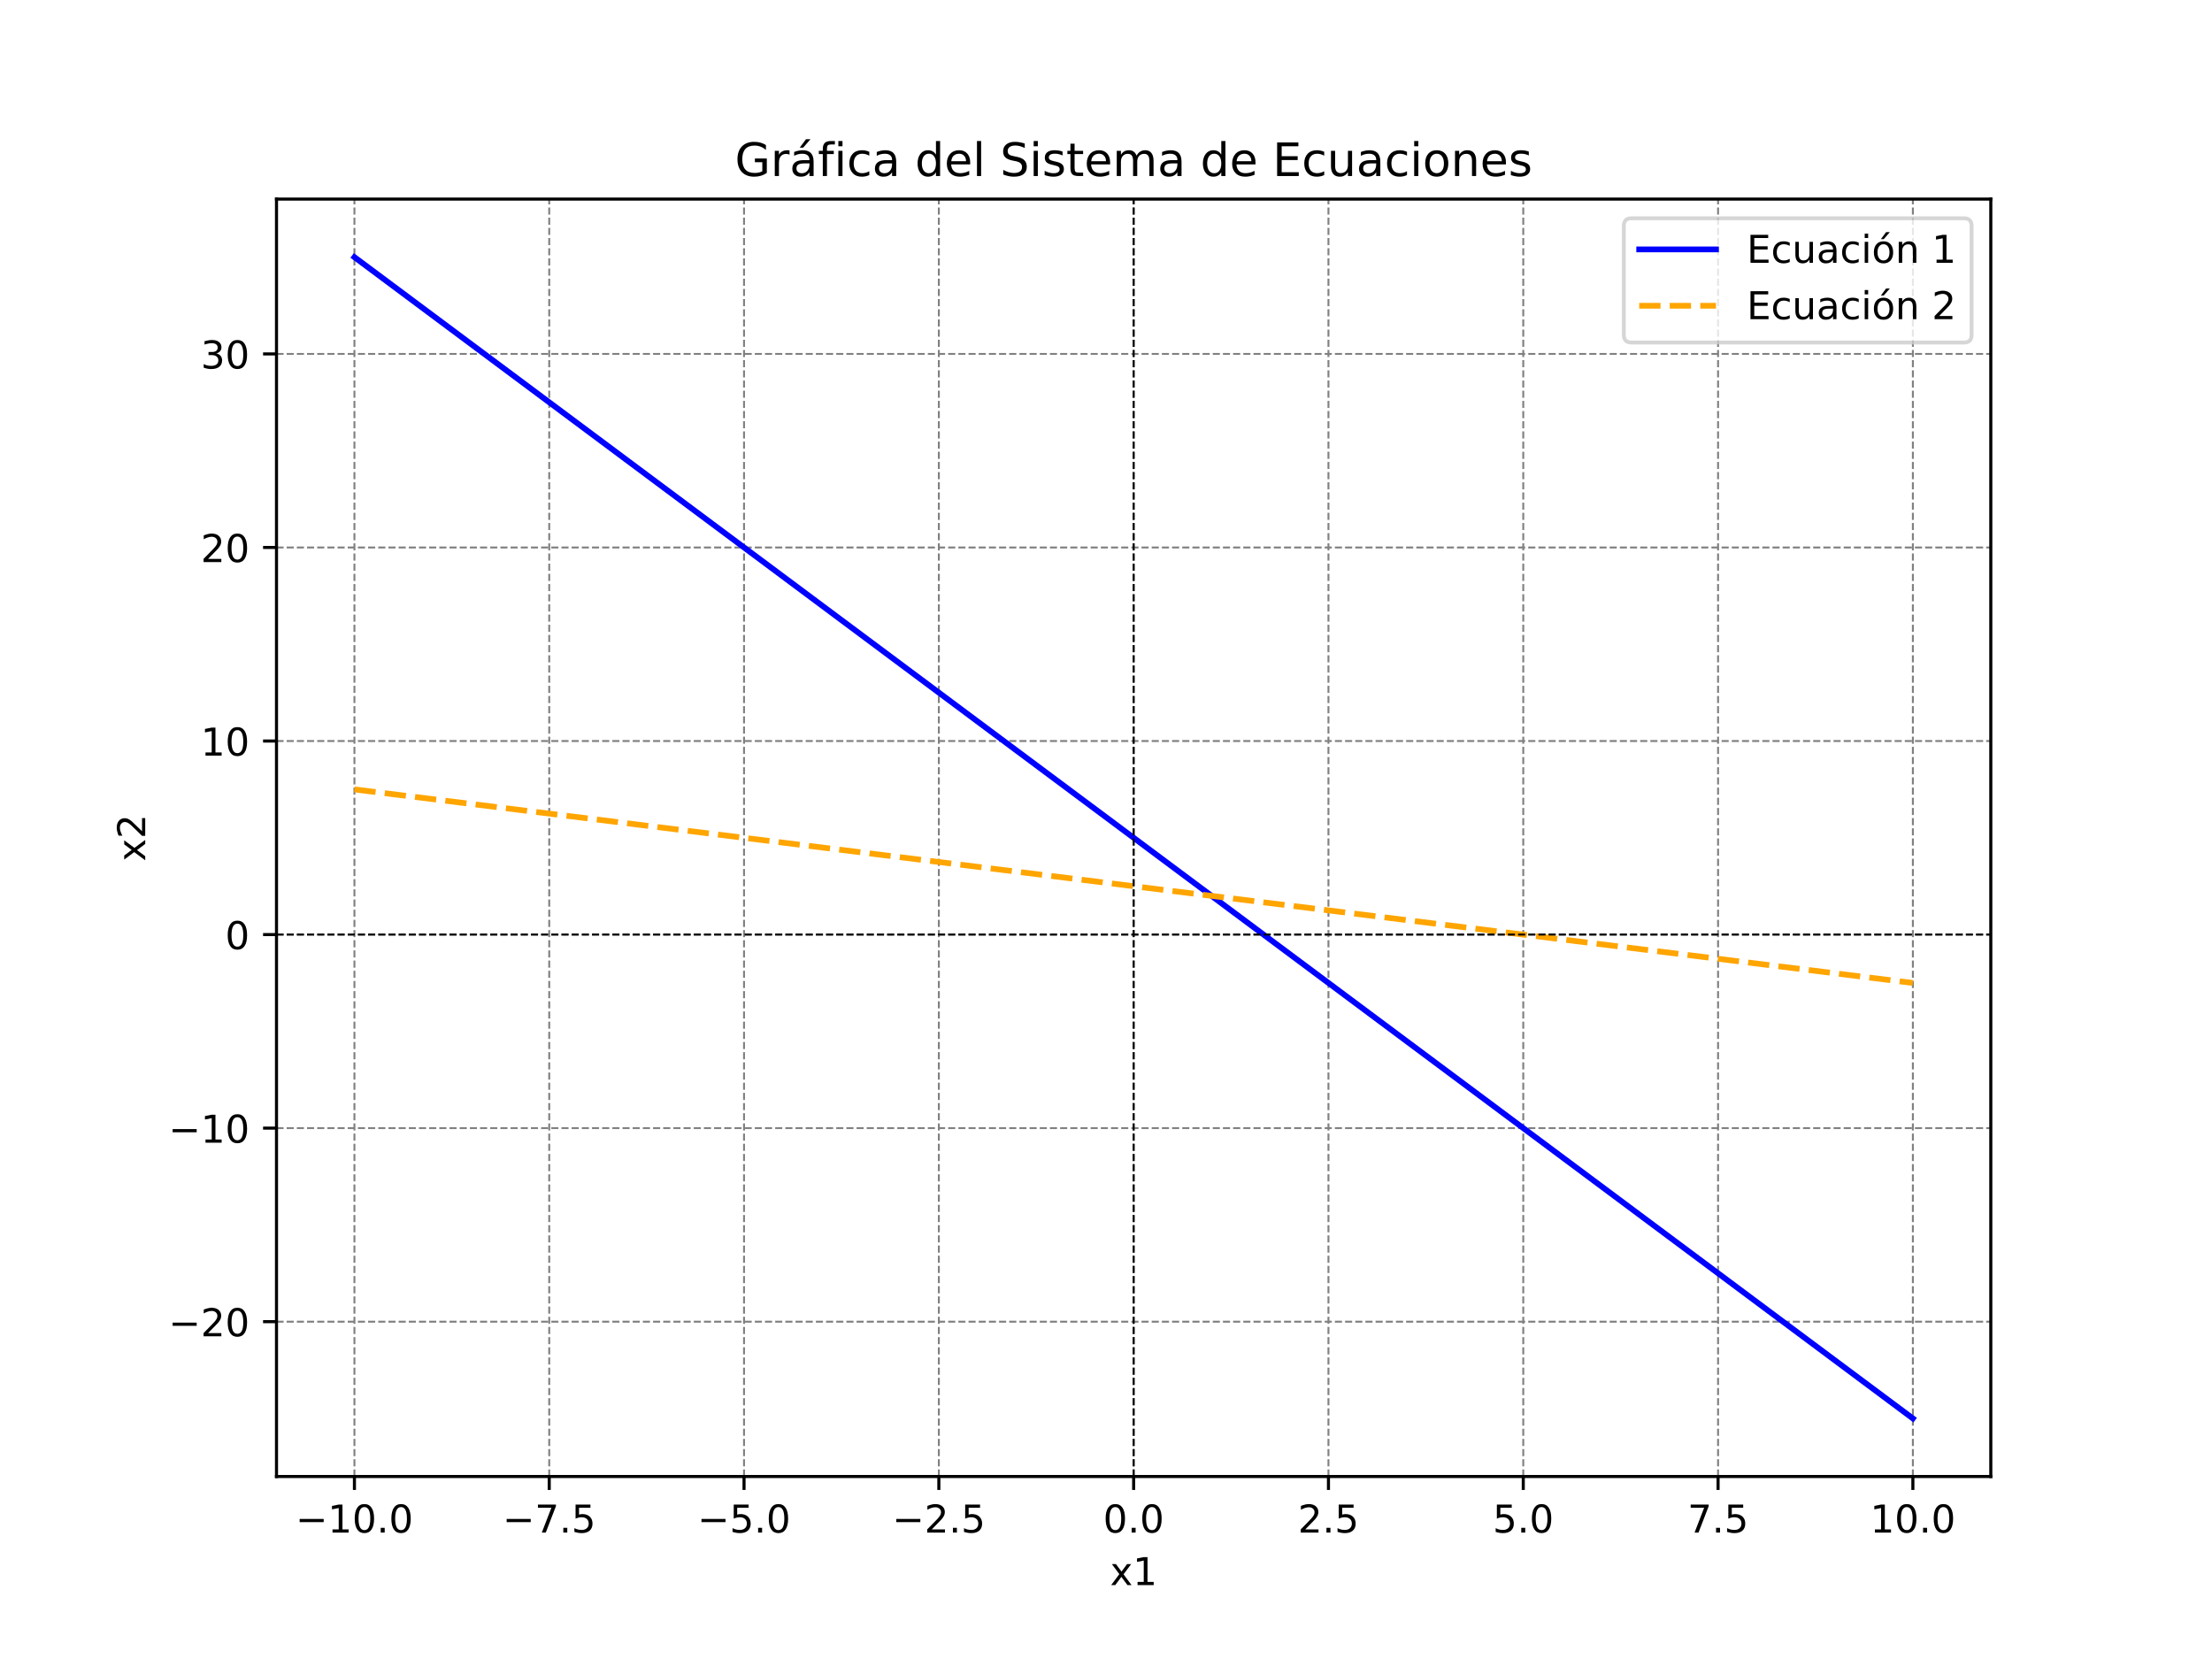
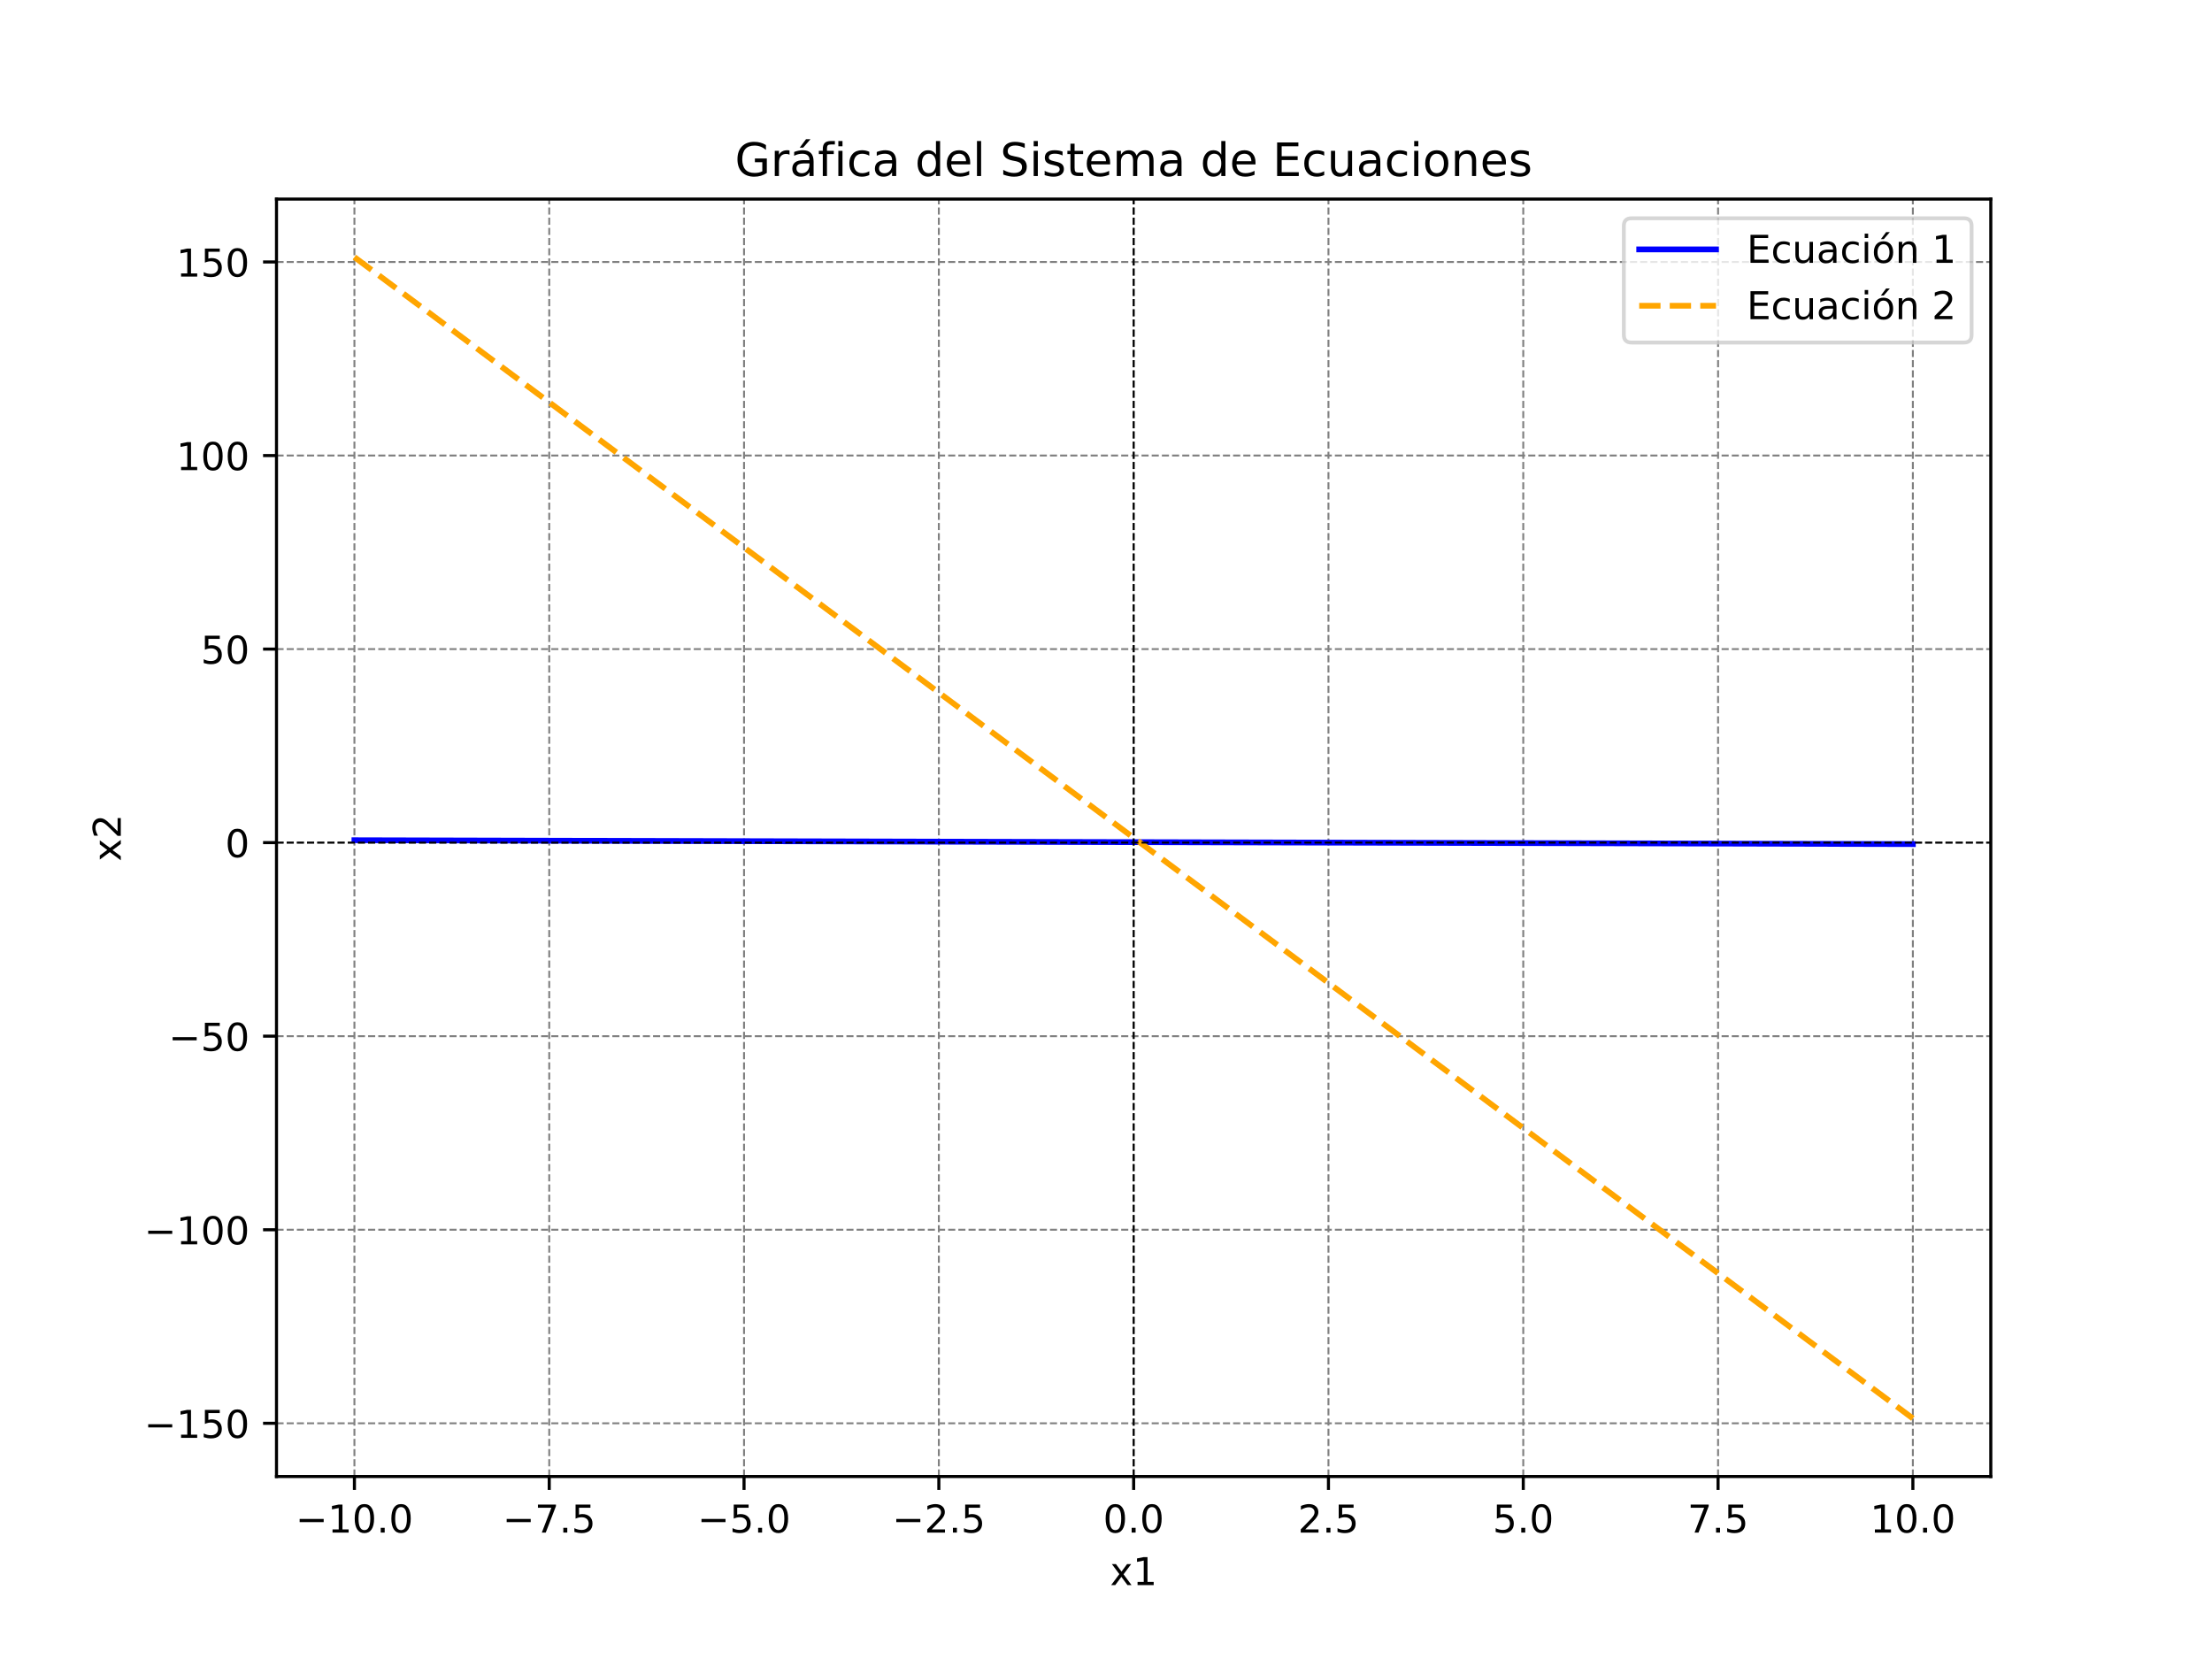
<svg xmlns="http://www.w3.org/2000/svg" xmlns:xlink="http://www.w3.org/1999/xlink" width="576pt" height="432pt" viewBox="0 0 576 432" version="1.1">
  <defs>
    <style type="text/css">*{stroke-linejoin: round; stroke-linecap: butt}</style>
  </defs>
  <g id="figure_1">
    <g id="patch_1">
      <path d="M 0 432  L 576 432  L 576 0  L 0 0  z " style="fill: #ffffff" />
    </g>
    <g id="axes_1">
      <g id="patch_2">
        <path d="M 72 384.48  L 518.4 384.48  L 518.4 51.84  L 72 51.84  z " style="fill: #ffffff" />
      </g>
      <g id="matplotlib.axis_1">
        <g id="xtick_1">
          <g id="line2d_1">
-             <path d="M 92.291 384.48  L 92.291 51.84  " clip-path="url(#p026ea774b0)" style="fill: none; stroke-dasharray: 1.85,0.8; stroke-dashoffset: 0; stroke: #808080; stroke-width: 0.5" />
+             <path d="M 92.291 384.48  L 92.291 51.84  " clip-path="url(#p3e214274c5)" style="fill: none; stroke-dasharray: 1.85,0.8; stroke-dashoffset: 0; stroke: #808080; stroke-width: 0.5" />
          </g>
          <g id="line2d_2">
            <defs>
-               <path id="m4da6bae855" d="M 0 0  L 0 3.5  " style="stroke: #000000; stroke-width: 0.8" />
+               <path id="m73fa4df4fb" d="M 0 0  L 0 3.5  " style="stroke: #000000; stroke-width: 0.8" />
            </defs>
            <g>
-               <use xlink:href="#m4da6bae855" x="92.291" y="384.48" style="stroke: #000000; stroke-width: 0.8" />
+               <use xlink:href="#m73fa4df4fb" x="92.291" y="384.48" style="stroke: #000000; stroke-width: 0.8" />
            </g>
          </g>
          <g id="text_1">
            <g transform="translate(76.96825 399.0784) scale(0.1 -0.1)">
              <defs>
                <path id="DejaVuSans-2212" d="M 678 2272  L 4684 2272  L 4684 1741  L 678 1741  L 678 2272  z " transform="scale(0.015625)" />
                <path id="DejaVuSans-31" d="M 794 531  L 1825 531  L 1825 4091  L 703 3866  L 703 4441  L 1819 4666  L 2450 4666  L 2450 531  L 3481 531  L 3481 0  L 794 0  L 794 531  z " transform="scale(0.015625)" />
                <path id="DejaVuSans-30" d="M 2034 4250  Q 1547 4250 1301 3770  Q 1056 3291 1056 2328  Q 1056 1369 1301 889  Q 1547 409 2034 409  Q 2525 409 2770 889  Q 3016 1369 3016 2328  Q 3016 3291 2770 3770  Q 2525 4250 2034 4250  z M 2034 4750  Q 2819 4750 3233 4129  Q 3647 3509 3647 2328  Q 3647 1150 3233 529  Q 2819 -91 2034 -91  Q 1250 -91 836 529  Q 422 1150 422 2328  Q 422 3509 836 4129  Q 1250 4750 2034 4750  z " transform="scale(0.015625)" />
                <path id="DejaVuSans-2e" d="M 684 794  L 1344 794  L 1344 0  L 684 0  L 684 794  z " transform="scale(0.015625)" />
              </defs>
              <use xlink:href="#DejaVuSans-2212" />
              <use xlink:href="#DejaVuSans-31" x="83.789" />
              <use xlink:href="#DejaVuSans-30" x="147.412" />
              <use xlink:href="#DejaVuSans-2e" x="211.035" />
              <use xlink:href="#DejaVuSans-30" x="242.822" />
            </g>
          </g>
        </g>
        <g id="xtick_2">
          <g id="line2d_3">
-             <path d="M 143.018 384.48  L 143.018 51.84  " clip-path="url(#p026ea774b0)" style="fill: none; stroke-dasharray: 1.85,0.8; stroke-dashoffset: 0; stroke: #808080; stroke-width: 0.5" />
+             <path d="M 143.018 384.48  L 143.018 51.84  " clip-path="url(#p3e214274c5)" style="fill: none; stroke-dasharray: 1.85,0.8; stroke-dashoffset: 0; stroke: #808080; stroke-width: 0.5" />
          </g>
          <g id="line2d_4">
            <g>
-               <use xlink:href="#m4da6bae855" x="143.018" y="384.48" style="stroke: #000000; stroke-width: 0.8" />
+               <use xlink:href="#m73fa4df4fb" x="143.018" y="384.48" style="stroke: #000000; stroke-width: 0.8" />
            </g>
          </g>
          <g id="text_2">
            <g transform="translate(130.8768 399.0784) scale(0.1 -0.1)">
              <defs>
                <path id="DejaVuSans-37" d="M 525 4666  L 3525 4666  L 3525 4397  L 1831 0  L 1172 0  L 2766 4134  L 525 4134  L 525 4666  z " transform="scale(0.015625)" />
                <path id="DejaVuSans-35" d="M 691 4666  L 3169 4666  L 3169 4134  L 1269 4134  L 1269 2991  Q 1406 3038 1543 3061  Q 1681 3084 1819 3084  Q 2600 3084 3056 2656  Q 3513 2228 3513 1497  Q 3513 744 3044 326  Q 2575 -91 1722 -91  Q 1428 -91 1123 -41  Q 819 9 494 109  L 494 744  Q 775 591 1075 516  Q 1375 441 1709 441  Q 2250 441 2565 725  Q 2881 1009 2881 1497  Q 2881 1984 2565 2268  Q 2250 2553 1709 2553  Q 1456 2553 1204 2497  Q 953 2441 691 2322  L 691 4666  z " transform="scale(0.015625)" />
              </defs>
              <use xlink:href="#DejaVuSans-2212" />
              <use xlink:href="#DejaVuSans-37" x="83.789" />
              <use xlink:href="#DejaVuSans-2e" x="147.412" />
              <use xlink:href="#DejaVuSans-35" x="179.199" />
            </g>
          </g>
        </g>
        <g id="xtick_3">
          <g id="line2d_5">
-             <path d="M 193.745 384.48  L 193.745 51.84  " clip-path="url(#p026ea774b0)" style="fill: none; stroke-dasharray: 1.85,0.8; stroke-dashoffset: 0; stroke: #808080; stroke-width: 0.5" />
+             <path d="M 193.745 384.48  L 193.745 51.84  " clip-path="url(#p3e214274c5)" style="fill: none; stroke-dasharray: 1.85,0.8; stroke-dashoffset: 0; stroke: #808080; stroke-width: 0.5" />
          </g>
          <g id="line2d_6">
            <g>
-               <use xlink:href="#m4da6bae855" x="193.745" y="384.48" style="stroke: #000000; stroke-width: 0.8" />
+               <use xlink:href="#m73fa4df4fb" x="193.745" y="384.48" style="stroke: #000000; stroke-width: 0.8" />
            </g>
          </g>
          <g id="text_3">
            <g transform="translate(181.604 399.0784) scale(0.1 -0.1)">
              <use xlink:href="#DejaVuSans-2212" />
              <use xlink:href="#DejaVuSans-35" x="83.789" />
              <use xlink:href="#DejaVuSans-2e" x="147.412" />
              <use xlink:href="#DejaVuSans-30" x="179.199" />
            </g>
          </g>
        </g>
        <g id="xtick_4">
          <g id="line2d_7">
-             <path d="M 244.473 384.48  L 244.473 51.84  " clip-path="url(#p026ea774b0)" style="fill: none; stroke-dasharray: 1.85,0.8; stroke-dashoffset: 0; stroke: #808080; stroke-width: 0.5" />
+             <path d="M 244.473 384.48  L 244.473 51.84  " clip-path="url(#p3e214274c5)" style="fill: none; stroke-dasharray: 1.85,0.8; stroke-dashoffset: 0; stroke: #808080; stroke-width: 0.5" />
          </g>
          <g id="line2d_8">
            <g>
-               <use xlink:href="#m4da6bae855" x="244.473" y="384.48" style="stroke: #000000; stroke-width: 0.8" />
+               <use xlink:href="#m73fa4df4fb" x="244.473" y="384.48" style="stroke: #000000; stroke-width: 0.8" />
            </g>
          </g>
          <g id="text_4">
            <g transform="translate(232.3313 399.0784) scale(0.1 -0.1)">
              <defs>
                <path id="DejaVuSans-32" d="M 1228 531  L 3431 531  L 3431 0  L 469 0  L 469 531  Q 828 903 1448 1529  Q 2069 2156 2228 2338  Q 2531 2678 2651 2914  Q 2772 3150 2772 3378  Q 2772 3750 2511 3984  Q 2250 4219 1831 4219  Q 1534 4219 1204 4116  Q 875 4013 500 3803  L 500 4441  Q 881 4594 1212 4672  Q 1544 4750 1819 4750  Q 2544 4750 2975 4387  Q 3406 4025 3406 3419  Q 3406 3131 3298 2873  Q 3191 2616 2906 2266  Q 2828 2175 2409 1742  Q 1991 1309 1228 531  z " transform="scale(0.015625)" />
              </defs>
              <use xlink:href="#DejaVuSans-2212" />
              <use xlink:href="#DejaVuSans-32" x="83.789" />
              <use xlink:href="#DejaVuSans-2e" x="147.412" />
              <use xlink:href="#DejaVuSans-35" x="179.199" />
            </g>
          </g>
        </g>
        <g id="xtick_5">
          <g id="line2d_9">
-             <path d="M 295.2 384.48  L 295.2 51.84  " clip-path="url(#p026ea774b0)" style="fill: none; stroke-dasharray: 1.85,0.8; stroke-dashoffset: 0; stroke: #808080; stroke-width: 0.5" />
+             <path d="M 295.2 384.48  L 295.2 51.84  " clip-path="url(#p3e214274c5)" style="fill: none; stroke-dasharray: 1.85,0.8; stroke-dashoffset: 0; stroke: #808080; stroke-width: 0.5" />
          </g>
          <g id="line2d_10">
            <g>
-               <use xlink:href="#m4da6bae855" x="295.2" y="384.48" style="stroke: #000000; stroke-width: 0.8" />
+               <use xlink:href="#m73fa4df4fb" x="295.2" y="384.48" style="stroke: #000000; stroke-width: 0.8" />
            </g>
          </g>
          <g id="text_5">
            <g transform="translate(287.2484 399.0784) scale(0.1 -0.1)">
              <use xlink:href="#DejaVuSans-30" />
              <use xlink:href="#DejaVuSans-2e" x="63.623" />
              <use xlink:href="#DejaVuSans-30" x="95.41" />
            </g>
          </g>
        </g>
        <g id="xtick_6">
          <g id="line2d_11">
-             <path d="M 345.927 384.48  L 345.927 51.84  " clip-path="url(#p026ea774b0)" style="fill: none; stroke-dasharray: 1.85,0.8; stroke-dashoffset: 0; stroke: #808080; stroke-width: 0.5" />
+             <path d="M 345.927 384.48  L 345.927 51.84  " clip-path="url(#p3e214274c5)" style="fill: none; stroke-dasharray: 1.85,0.8; stroke-dashoffset: 0; stroke: #808080; stroke-width: 0.5" />
          </g>
          <g id="line2d_12">
            <g>
-               <use xlink:href="#m4da6bae855" x="345.927" y="384.48" style="stroke: #000000; stroke-width: 0.8" />
+               <use xlink:href="#m73fa4df4fb" x="345.927" y="384.48" style="stroke: #000000; stroke-width: 0.8" />
            </g>
          </g>
          <g id="text_6">
            <g transform="translate(337.9757 399.0784) scale(0.1 -0.1)">
              <use xlink:href="#DejaVuSans-32" />
              <use xlink:href="#DejaVuSans-2e" x="63.623" />
              <use xlink:href="#DejaVuSans-35" x="95.41" />
            </g>
          </g>
        </g>
        <g id="xtick_7">
          <g id="line2d_13">
-             <path d="M 396.655 384.48  L 396.655 51.84  " clip-path="url(#p026ea774b0)" style="fill: none; stroke-dasharray: 1.85,0.8; stroke-dashoffset: 0; stroke: #808080; stroke-width: 0.5" />
+             <path d="M 396.655 384.48  L 396.655 51.84  " clip-path="url(#p3e214274c5)" style="fill: none; stroke-dasharray: 1.85,0.8; stroke-dashoffset: 0; stroke: #808080; stroke-width: 0.5" />
          </g>
          <g id="line2d_14">
            <g>
-               <use xlink:href="#m4da6bae855" x="396.655" y="384.48" style="stroke: #000000; stroke-width: 0.8" />
+               <use xlink:href="#m73fa4df4fb" x="396.655" y="384.48" style="stroke: #000000; stroke-width: 0.8" />
            </g>
          </g>
          <g id="text_7">
            <g transform="translate(388.703 399.0784) scale(0.1 -0.1)">
              <use xlink:href="#DejaVuSans-35" />
              <use xlink:href="#DejaVuSans-2e" x="63.623" />
              <use xlink:href="#DejaVuSans-30" x="95.41" />
            </g>
          </g>
        </g>
        <g id="xtick_8">
          <g id="line2d_15">
-             <path d="M 447.382 384.48  L 447.382 51.84  " clip-path="url(#p026ea774b0)" style="fill: none; stroke-dasharray: 1.85,0.8; stroke-dashoffset: 0; stroke: #808080; stroke-width: 0.5" />
+             <path d="M 447.382 384.48  L 447.382 51.84  " clip-path="url(#p3e214274c5)" style="fill: none; stroke-dasharray: 1.85,0.8; stroke-dashoffset: 0; stroke: #808080; stroke-width: 0.5" />
          </g>
          <g id="line2d_16">
            <g>
-               <use xlink:href="#m4da6bae855" x="447.382" y="384.48" style="stroke: #000000; stroke-width: 0.8" />
+               <use xlink:href="#m73fa4df4fb" x="447.382" y="384.48" style="stroke: #000000; stroke-width: 0.8" />
            </g>
          </g>
          <g id="text_8">
            <g transform="translate(439.4303 399.0784) scale(0.1 -0.1)">
              <use xlink:href="#DejaVuSans-37" />
              <use xlink:href="#DejaVuSans-2e" x="63.623" />
              <use xlink:href="#DejaVuSans-35" x="95.41" />
            </g>
          </g>
        </g>
        <g id="xtick_9">
          <g id="line2d_17">
-             <path d="M 498.109 384.48  L 498.109 51.84  " clip-path="url(#p026ea774b0)" style="fill: none; stroke-dasharray: 1.85,0.8; stroke-dashoffset: 0; stroke: #808080; stroke-width: 0.5" />
+             <path d="M 498.109 384.48  L 498.109 51.84  " clip-path="url(#p3e214274c5)" style="fill: none; stroke-dasharray: 1.85,0.8; stroke-dashoffset: 0; stroke: #808080; stroke-width: 0.5" />
          </g>
          <g id="line2d_18">
            <g>
-               <use xlink:href="#m4da6bae855" x="498.109" y="384.48" style="stroke: #000000; stroke-width: 0.8" />
+               <use xlink:href="#m73fa4df4fb" x="498.109" y="384.48" style="stroke: #000000; stroke-width: 0.8" />
            </g>
          </g>
          <g id="text_9">
            <g transform="translate(486.9763 399.0784) scale(0.1 -0.1)">
              <use xlink:href="#DejaVuSans-31" />
              <use xlink:href="#DejaVuSans-30" x="63.623" />
              <use xlink:href="#DejaVuSans-2e" x="127.246" />
              <use xlink:href="#DejaVuSans-30" x="159.033" />
            </g>
          </g>
        </g>
        <g id="text_10">
          <g transform="translate(289.0594 412.7566) scale(0.1 -0.1)">
            <defs>
              <path id="DejaVuSans-78" d="M 3513 3500  L 2247 1797  L 3578 0  L 2900 0  L 1881 1375  L 863 0  L 184 0  L 1544 1831  L 300 3500  L 978 3500  L 1906 2253  L 2834 3500  L 3513 3500  z " transform="scale(0.015625)" />
            </defs>
            <use xlink:href="#DejaVuSans-78" />
            <use xlink:href="#DejaVuSans-31" x="59.18" />
          </g>
        </g>
      </g>
      <g id="matplotlib.axis_2">
        <g id="ytick_1">
          <g id="line2d_19">
-             <path d="M 72 344.16  L 518.4 344.16  " clip-path="url(#p026ea774b0)" style="fill: none; stroke-dasharray: 1.85,0.8; stroke-dashoffset: 0; stroke: #808080; stroke-width: 0.5" />
+             <path d="M 72 370.62  L 518.4 370.62  " clip-path="url(#p3e214274c5)" style="fill: none; stroke-dasharray: 1.85,0.8; stroke-dashoffset: 0; stroke: #808080; stroke-width: 0.5" />
          </g>
          <g id="line2d_20">
            <defs>
-               <path id="m8dd4bcf173" d="M 0 0  L -3.5 0  " style="stroke: #000000; stroke-width: 0.8" />
+               <path id="m5ec3b2a583" d="M 0 0  L -3.5 0  " style="stroke: #000000; stroke-width: 0.8" />
            </defs>
            <g>
-               <use xlink:href="#m8dd4bcf173" x="72" y="344.16" style="stroke: #000000; stroke-width: 0.8" />
+               <use xlink:href="#m5ec3b2a583" x="72" y="370.62" style="stroke: #000000; stroke-width: 0.8" />
            </g>
          </g>
          <g id="text_11">
-             <g transform="translate(43.89531 347.9592) scale(0.1 -0.1)">
-               <use xlink:href="#DejaVuSans-2212" />
-               <use xlink:href="#DejaVuSans-32" x="83.789" />
-               <use xlink:href="#DejaVuSans-30" x="147.412" />
+             <g transform="translate(37.53281 374.4192) scale(0.1 -0.1)">
+               <use xlink:href="#DejaVuSans-2212" />
+               <use xlink:href="#DejaVuSans-31" x="83.789" />
+               <use xlink:href="#DejaVuSans-35" x="147.412" />
+               <use xlink:href="#DejaVuSans-30" x="211.035" />
            </g>
          </g>
        </g>
        <g id="ytick_2">
          <g id="line2d_21">
-             <path d="M 72 293.76  L 518.4 293.76  " clip-path="url(#p026ea774b0)" style="fill: none; stroke-dasharray: 1.85,0.8; stroke-dashoffset: 0; stroke: #808080; stroke-width: 0.5" />
+             <path d="M 72 320.22  L 518.4 320.22  " clip-path="url(#p3e214274c5)" style="fill: none; stroke-dasharray: 1.85,0.8; stroke-dashoffset: 0; stroke: #808080; stroke-width: 0.5" />
          </g>
          <g id="line2d_22">
            <g>
-               <use xlink:href="#m8dd4bcf173" x="72" y="293.76" style="stroke: #000000; stroke-width: 0.8" />
+               <use xlink:href="#m5ec3b2a583" x="72" y="320.22" style="stroke: #000000; stroke-width: 0.8" />
            </g>
          </g>
          <g id="text_12">
-             <g transform="translate(43.89531 297.5592) scale(0.1 -0.1)">
+             <g transform="translate(37.53281 324.0192) scale(0.1 -0.1)">
              <use xlink:href="#DejaVuSans-2212" />
              <use xlink:href="#DejaVuSans-31" x="83.789" />
              <use xlink:href="#DejaVuSans-30" x="147.412" />
+               <use xlink:href="#DejaVuSans-30" x="211.035" />
            </g>
          </g>
        </g>
        <g id="ytick_3">
          <g id="line2d_23">
-             <path d="M 72 243.36  L 518.4 243.36  " clip-path="url(#p026ea774b0)" style="fill: none; stroke-dasharray: 1.85,0.8; stroke-dashoffset: 0; stroke: #808080; stroke-width: 0.5" />
+             <path d="M 72 269.82  L 518.4 269.82  " clip-path="url(#p3e214274c5)" style="fill: none; stroke-dasharray: 1.85,0.8; stroke-dashoffset: 0; stroke: #808080; stroke-width: 0.5" />
          </g>
          <g id="line2d_24">
            <g>
-               <use xlink:href="#m8dd4bcf173" x="72" y="243.36" style="stroke: #000000; stroke-width: 0.8" />
+               <use xlink:href="#m5ec3b2a583" x="72" y="269.82" style="stroke: #000000; stroke-width: 0.8" />
            </g>
          </g>
          <g id="text_13">
-             <g transform="translate(58.6375 247.1592) scale(0.1 -0.1)">
-               <use xlink:href="#DejaVuSans-30" />
+             <g transform="translate(43.89531 273.6192) scale(0.1 -0.1)">
+               <use xlink:href="#DejaVuSans-2212" />
+               <use xlink:href="#DejaVuSans-35" x="83.789" />
+               <use xlink:href="#DejaVuSans-30" x="147.412" />
            </g>
          </g>
        </g>
        <g id="ytick_4">
          <g id="line2d_25">
-             <path d="M 72 192.96  L 518.4 192.96  " clip-path="url(#p026ea774b0)" style="fill: none; stroke-dasharray: 1.85,0.8; stroke-dashoffset: 0; stroke: #808080; stroke-width: 0.5" />
+             <path d="M 72 219.42  L 518.4 219.42  " clip-path="url(#p3e214274c5)" style="fill: none; stroke-dasharray: 1.85,0.8; stroke-dashoffset: 0; stroke: #808080; stroke-width: 0.5" />
          </g>
          <g id="line2d_26">
            <g>
-               <use xlink:href="#m8dd4bcf173" x="72" y="192.96" style="stroke: #000000; stroke-width: 0.8" />
+               <use xlink:href="#m5ec3b2a583" x="72" y="219.42" style="stroke: #000000; stroke-width: 0.8" />
            </g>
          </g>
          <g id="text_14">
-             <g transform="translate(52.275 196.7592) scale(0.1 -0.1)">
+             <g transform="translate(58.6375 223.2192) scale(0.1 -0.1)">
+               <use xlink:href="#DejaVuSans-30" />
+             </g>
+           </g>
+         </g>
+         <g id="ytick_5">
+           <g id="line2d_27">
+             <path d="M 72 169.02  L 518.4 169.02  " clip-path="url(#p3e214274c5)" style="fill: none; stroke-dasharray: 1.85,0.8; stroke-dashoffset: 0; stroke: #808080; stroke-width: 0.5" />
+           </g>
+           <g id="line2d_28">
+             <g>
+               <use xlink:href="#m5ec3b2a583" x="72" y="169.02" style="stroke: #000000; stroke-width: 0.8" />
+             </g>
+           </g>
+           <g id="text_15">
+             <g transform="translate(52.275 172.8192) scale(0.1 -0.1)">
+               <use xlink:href="#DejaVuSans-35" />
+               <use xlink:href="#DejaVuSans-30" x="63.623" />
+             </g>
+           </g>
+         </g>
+         <g id="ytick_6">
+           <g id="line2d_29">
+             <path d="M 72 118.62  L 518.4 118.62  " clip-path="url(#p3e214274c5)" style="fill: none; stroke-dasharray: 1.85,0.8; stroke-dashoffset: 0; stroke: #808080; stroke-width: 0.5" />
+           </g>
+           <g id="line2d_30">
+             <g>
+               <use xlink:href="#m5ec3b2a583" x="72" y="118.62" style="stroke: #000000; stroke-width: 0.8" />
+             </g>
+           </g>
+           <g id="text_16">
+             <g transform="translate(45.9125 122.4192) scale(0.1 -0.1)">
              <use xlink:href="#DejaVuSans-31" />
              <use xlink:href="#DejaVuSans-30" x="63.623" />
-             </g>
-           </g>
-         </g>
-         <g id="ytick_5">
-           <g id="line2d_27">
-             <path d="M 72 142.56  L 518.4 142.56  " clip-path="url(#p026ea774b0)" style="fill: none; stroke-dasharray: 1.85,0.8; stroke-dashoffset: 0; stroke: #808080; stroke-width: 0.5" />
-           </g>
-           <g id="line2d_28">
-             <g>
-               <use xlink:href="#m8dd4bcf173" x="72" y="142.56" style="stroke: #000000; stroke-width: 0.8" />
-             </g>
-           </g>
-           <g id="text_15">
-             <g transform="translate(52.275 146.3592) scale(0.1 -0.1)">
-               <use xlink:href="#DejaVuSans-32" />
-               <use xlink:href="#DejaVuSans-30" x="63.623" />
-             </g>
-           </g>
-         </g>
-         <g id="ytick_6">
-           <g id="line2d_29">
-             <path d="M 72 92.16  L 518.4 92.16  " clip-path="url(#p026ea774b0)" style="fill: none; stroke-dasharray: 1.85,0.8; stroke-dashoffset: 0; stroke: #808080; stroke-width: 0.5" />
-           </g>
-           <g id="line2d_30">
-             <g>
-               <use xlink:href="#m8dd4bcf173" x="72" y="92.16" style="stroke: #000000; stroke-width: 0.8" />
-             </g>
-           </g>
-           <g id="text_16">
-             <g transform="translate(52.275 95.95922) scale(0.1 -0.1)">
-               <defs>
-                 <path id="DejaVuSans-33" d="M 2597 2516  Q 3050 2419 3304 2112  Q 3559 1806 3559 1356  Q 3559 666 3084 287  Q 2609 -91 1734 -91  Q 1441 -91 1130 -33  Q 819 25 488 141  L 488 750  Q 750 597 1062 519  Q 1375 441 1716 441  Q 2309 441 2620 675  Q 2931 909 2931 1356  Q 2931 1769 2642 2001  Q 2353 2234 1838 2234  L 1294 2234  L 1294 2753  L 1863 2753  Q 2328 2753 2575 2939  Q 2822 3125 2822 3475  Q 2822 3834 2567 4026  Q 2313 4219 1838 4219  Q 1578 4219 1281 4162  Q 984 4106 628 3988  L 628 4550  Q 988 4650 1302 4700  Q 1616 4750 1894 4750  Q 2613 4750 3031 4423  Q 3450 4097 3450 3541  Q 3450 3153 3228 2886  Q 3006 2619 2597 2516  z " transform="scale(0.015625)" />
-               </defs>
-               <use xlink:href="#DejaVuSans-33" />
-               <use xlink:href="#DejaVuSans-30" x="63.623" />
-             </g>
-           </g>
-         </g>
-         <g id="text_17">
-           <g transform="translate(37.81562 224.3006) rotate(-90) scale(0.1 -0.1)">
+               <use xlink:href="#DejaVuSans-30" x="127.246" />
+             </g>
+           </g>
+         </g>
+         <g id="ytick_7">
+           <g id="line2d_31">
+             <path d="M 72 68.22  L 518.4 68.22  " clip-path="url(#p3e214274c5)" style="fill: none; stroke-dasharray: 1.85,0.8; stroke-dashoffset: 0; stroke: #808080; stroke-width: 0.5" />
+           </g>
+           <g id="line2d_32">
+             <g>
+               <use xlink:href="#m5ec3b2a583" x="72" y="68.22" style="stroke: #000000; stroke-width: 0.8" />
+             </g>
+           </g>
+           <g id="text_17">
+             <g transform="translate(45.9125 72.01922) scale(0.1 -0.1)">
+               <use xlink:href="#DejaVuSans-31" />
+               <use xlink:href="#DejaVuSans-35" x="63.623" />
+               <use xlink:href="#DejaVuSans-30" x="127.246" />
+             </g>
+           </g>
+         </g>
+         <g id="text_18">
+           <g transform="translate(31.45312 224.3006) rotate(-90) scale(0.1 -0.1)">
            <use xlink:href="#DejaVuSans-78" />
            <use xlink:href="#DejaVuSans-32" x="59.18" />
          </g>
        </g>
      </g>
-       <g id="line2d_31">
-         <path d="M 92.291 66.96  L 498.109 369.36  L 498.109 369.36  " clip-path="url(#p026ea774b0)" style="fill: none; stroke: #0000ff; stroke-width: 1.5; stroke-linecap: square" />
-       </g>
-       <g id="line2d_32">
-         <path d="M 92.291 205.56  L 498.109 255.96  L 498.109 255.96  " clip-path="url(#p026ea774b0)" style="fill: none; stroke-dasharray: 5.55,2.4; stroke-dashoffset: 0; stroke: #ffa500; stroke-width: 1.5" />
-       </g>
      <g id="line2d_33">
-         <path d="M 72 243.36  L 518.4 243.36  " clip-path="url(#p026ea774b0)" style="fill: none; stroke-dasharray: 1.85,0.8; stroke-dashoffset: 0; stroke: #000000; stroke-width: 0.5" />
+         <path d="M 92.291 218.79  L 498.109 219.798  L 498.109 219.798  " clip-path="url(#p3e214274c5)" style="fill: none; stroke: #0000ff; stroke-width: 1.5; stroke-linecap: square" />
      </g>
      <g id="line2d_34">
-         <path d="M 295.2 384.48  L 295.2 51.84  " clip-path="url(#p026ea774b0)" style="fill: none; stroke-dasharray: 1.85,0.8; stroke-dashoffset: 0; stroke: #000000; stroke-width: 0.5" />
+         <path d="M 92.291 66.96  L 498.109 369.36  L 498.109 369.36  " clip-path="url(#p3e214274c5)" style="fill: none; stroke-dasharray: 5.55,2.4; stroke-dashoffset: 0; stroke: #ffa500; stroke-width: 1.5" />
+       </g>
+       <g id="line2d_35">
+         <path d="M 72 219.42  L 518.4 219.42  " clip-path="url(#p3e214274c5)" style="fill: none; stroke-dasharray: 1.85,0.8; stroke-dashoffset: 0; stroke: #000000; stroke-width: 0.5" />
+       </g>
+       <g id="line2d_36">
+         <path d="M 295.2 384.48  L 295.2 51.84  " clip-path="url(#p3e214274c5)" style="fill: none; stroke-dasharray: 1.85,0.8; stroke-dashoffset: 0; stroke: #000000; stroke-width: 0.5" />
      </g>
      <g id="patch_3">
        <path d="M 72 384.48  L 72 51.84  " style="fill: none; stroke: #000000; stroke-width: 0.8; stroke-linejoin: miter; stroke-linecap: square" />
      </g>
      <g id="patch_4">
        <path d="M 518.4 384.48  L 518.4 51.84  " style="fill: none; stroke: #000000; stroke-width: 0.8; stroke-linejoin: miter; stroke-linecap: square" />
      </g>
      <g id="patch_5">
        <path d="M 72 384.48  L 518.4 384.48  " style="fill: none; stroke: #000000; stroke-width: 0.8; stroke-linejoin: miter; stroke-linecap: square" />
      </g>
      <g id="patch_6">
        <path d="M 72 51.84  L 518.4 51.84  " style="fill: none; stroke: #000000; stroke-width: 0.8; stroke-linejoin: miter; stroke-linecap: square" />
      </g>
-       <g id="text_18">
+       <g id="text_19">
        <g transform="translate(191.3625 45.84) scale(0.12 -0.12)">
          <defs>
            <path id="DejaVuSans-47" d="M 3809 666  L 3809 1919  L 2778 1919  L 2778 2438  L 4434 2438  L 4434 434  Q 4069 175 3628 42  Q 3188 -91 2688 -91  Q 1594 -91 976 548  Q 359 1188 359 2328  Q 359 3472 976 4111  Q 1594 4750 2688 4750  Q 3144 4750 3555 4637  Q 3966 4525 4313 4306  L 4313 3634  Q 3963 3931 3569 4081  Q 3175 4231 2741 4231  Q 1884 4231 1454 3753  Q 1025 3275 1025 2328  Q 1025 1384 1454 906  Q 1884 428 2741 428  Q 3075 428 3337 486  Q 3600 544 3809 666  z " transform="scale(0.015625)" />
            <path id="DejaVuSans-72" d="M 2631 2963  Q 2534 3019 2420 3045  Q 2306 3072 2169 3072  Q 1681 3072 1420 2755  Q 1159 2438 1159 1844  L 1159 0  L 581 0  L 581 3500  L 1159 3500  L 1159 2956  Q 1341 3275 1631 3429  Q 1922 3584 2338 3584  Q 2397 3584 2469 3576  Q 2541 3569 2628 3553  L 2631 2963  z " transform="scale(0.015625)" />
            <path id="DejaVuSans-e1" d="M 2194 1759  Q 1497 1759 1228 1600  Q 959 1441 959 1056  Q 959 750 1161 570  Q 1363 391 1709 391  Q 2188 391 2477 730  Q 2766 1069 2766 1631  L 2766 1759  L 2194 1759  z M 3341 1997  L 3341 0  L 2766 0  L 2766 531  Q 2569 213 2275 61  Q 1981 -91 1556 -91  Q 1019 -91 701 211  Q 384 513 384 1019  Q 384 1609 779 1909  Q 1175 2209 1959 2209  L 2766 2209  L 2766 2266  Q 2766 2663 2505 2880  Q 2244 3097 1772 3097  Q 1472 3097 1187 3025  Q 903 2953 641 2809  L 641 3341  Q 956 3463 1253 3523  Q 1550 3584 1831 3584  Q 2591 3584 2966 3190  Q 3341 2797 3341 1997  z M 2290 5119  L 2912 5119  L 1894 3944  L 1415 3944  L 2290 5119  z " transform="scale(0.015625)" />
            <path id="DejaVuSans-66" d="M 2375 4863  L 2375 4384  L 1825 4384  Q 1516 4384 1395 4259  Q 1275 4134 1275 3809  L 1275 3500  L 2222 3500  L 2222 3053  L 1275 3053  L 1275 0  L 697 0  L 697 3053  L 147 3053  L 147 3500  L 697 3500  L 697 3744  Q 697 4328 969 4595  Q 1241 4863 1831 4863  L 2375 4863  z " transform="scale(0.015625)" />
            <path id="DejaVuSans-69" d="M 603 3500  L 1178 3500  L 1178 0  L 603 0  L 603 3500  z M 603 4863  L 1178 4863  L 1178 4134  L 603 4134  L 603 4863  z " transform="scale(0.015625)" />
            <path id="DejaVuSans-63" d="M 3122 3366  L 3122 2828  Q 2878 2963 2633 3030  Q 2388 3097 2138 3097  Q 1578 3097 1268 2742  Q 959 2388 959 1747  Q 959 1106 1268 751  Q 1578 397 2138 397  Q 2388 397 2633 464  Q 2878 531 3122 666  L 3122 134  Q 2881 22 2623 -34  Q 2366 -91 2075 -91  Q 1284 -91 818 406  Q 353 903 353 1747  Q 353 2603 823 3093  Q 1294 3584 2113 3584  Q 2378 3584 2631 3529  Q 2884 3475 3122 3366  z " transform="scale(0.015625)" />
            <path id="DejaVuSans-61" d="M 2194 1759  Q 1497 1759 1228 1600  Q 959 1441 959 1056  Q 959 750 1161 570  Q 1363 391 1709 391  Q 2188 391 2477 730  Q 2766 1069 2766 1631  L 2766 1759  L 2194 1759  z M 3341 1997  L 3341 0  L 2766 0  L 2766 531  Q 2569 213 2275 61  Q 1981 -91 1556 -91  Q 1019 -91 701 211  Q 384 513 384 1019  Q 384 1609 779 1909  Q 1175 2209 1959 2209  L 2766 2209  L 2766 2266  Q 2766 2663 2505 2880  Q 2244 3097 1772 3097  Q 1472 3097 1187 3025  Q 903 2953 641 2809  L 641 3341  Q 956 3463 1253 3523  Q 1550 3584 1831 3584  Q 2591 3584 2966 3190  Q 3341 2797 3341 1997  z " transform="scale(0.015625)" />
            <path id="DejaVuSans-20" transform="scale(0.015625)" />
            <path id="DejaVuSans-64" d="M 2906 2969  L 2906 4863  L 3481 4863  L 3481 0  L 2906 0  L 2906 525  Q 2725 213 2448 61  Q 2172 -91 1784 -91  Q 1150 -91 751 415  Q 353 922 353 1747  Q 353 2572 751 3078  Q 1150 3584 1784 3584  Q 2172 3584 2448 3432  Q 2725 3281 2906 2969  z M 947 1747  Q 947 1113 1208 752  Q 1469 391 1925 391  Q 2381 391 2643 752  Q 2906 1113 2906 1747  Q 2906 2381 2643 2742  Q 2381 3103 1925 3103  Q 1469 3103 1208 2742  Q 947 2381 947 1747  z " transform="scale(0.015625)" />
            <path id="DejaVuSans-65" d="M 3597 1894  L 3597 1613  L 953 1613  Q 991 1019 1311 708  Q 1631 397 2203 397  Q 2534 397 2845 478  Q 3156 559 3463 722  L 3463 178  Q 3153 47 2828 -22  Q 2503 -91 2169 -91  Q 1331 -91 842 396  Q 353 884 353 1716  Q 353 2575 817 3079  Q 1281 3584 2069 3584  Q 2775 3584 3186 3129  Q 3597 2675 3597 1894  z M 3022 2063  Q 3016 2534 2758 2815  Q 2500 3097 2075 3097  Q 1594 3097 1305 2825  Q 1016 2553 972 2059  L 3022 2063  z " transform="scale(0.015625)" />
            <path id="DejaVuSans-6c" d="M 603 4863  L 1178 4863  L 1178 0  L 603 0  L 603 4863  z " transform="scale(0.015625)" />
            <path id="DejaVuSans-53" d="M 3425 4513  L 3425 3897  Q 3066 4069 2747 4153  Q 2428 4238 2131 4238  Q 1616 4238 1336 4038  Q 1056 3838 1056 3469  Q 1056 3159 1242 3001  Q 1428 2844 1947 2747  L 2328 2669  Q 3034 2534 3370 2195  Q 3706 1856 3706 1288  Q 3706 609 3251 259  Q 2797 -91 1919 -91  Q 1588 -91 1214 -16  Q 841 59 441 206  L 441 856  Q 825 641 1194 531  Q 1563 422 1919 422  Q 2459 422 2753 634  Q 3047 847 3047 1241  Q 3047 1584 2836 1778  Q 2625 1972 2144 2069  L 1759 2144  Q 1053 2284 737 2584  Q 422 2884 422 3419  Q 422 4038 858 4394  Q 1294 4750 2059 4750  Q 2388 4750 2728 4690  Q 3069 4631 3425 4513  z " transform="scale(0.015625)" />
            <path id="DejaVuSans-73" d="M 2834 3397  L 2834 2853  Q 2591 2978 2328 3040  Q 2066 3103 1784 3103  Q 1356 3103 1142 2972  Q 928 2841 928 2578  Q 928 2378 1081 2264  Q 1234 2150 1697 2047  L 1894 2003  Q 2506 1872 2764 1633  Q 3022 1394 3022 966  Q 3022 478 2636 193  Q 2250 -91 1575 -91  Q 1294 -91 989 -36  Q 684 19 347 128  L 347 722  Q 666 556 975 473  Q 1284 391 1588 391  Q 1994 391 2212 530  Q 2431 669 2431 922  Q 2431 1156 2273 1281  Q 2116 1406 1581 1522  L 1381 1569  Q 847 1681 609 1914  Q 372 2147 372 2553  Q 372 3047 722 3315  Q 1072 3584 1716 3584  Q 2034 3584 2315 3537  Q 2597 3491 2834 3397  z " transform="scale(0.015625)" />
            <path id="DejaVuSans-74" d="M 1172 4494  L 1172 3500  L 2356 3500  L 2356 3053  L 1172 3053  L 1172 1153  Q 1172 725 1289 603  Q 1406 481 1766 481  L 2356 481  L 2356 0  L 1766 0  Q 1100 0 847 248  Q 594 497 594 1153  L 594 3053  L 172 3053  L 172 3500  L 594 3500  L 594 4494  L 1172 4494  z " transform="scale(0.015625)" />
            <path id="DejaVuSans-6d" d="M 3328 2828  Q 3544 3216 3844 3400  Q 4144 3584 4550 3584  Q 5097 3584 5394 3201  Q 5691 2819 5691 2113  L 5691 0  L 5113 0  L 5113 2094  Q 5113 2597 4934 2840  Q 4756 3084 4391 3084  Q 3944 3084 3684 2787  Q 3425 2491 3425 1978  L 3425 0  L 2847 0  L 2847 2094  Q 2847 2600 2669 2842  Q 2491 3084 2119 3084  Q 1678 3084 1418 2786  Q 1159 2488 1159 1978  L 1159 0  L 581 0  L 581 3500  L 1159 3500  L 1159 2956  Q 1356 3278 1631 3431  Q 1906 3584 2284 3584  Q 2666 3584 2933 3390  Q 3200 3197 3328 2828  z " transform="scale(0.015625)" />
            <path id="DejaVuSans-45" d="M 628 4666  L 3578 4666  L 3578 4134  L 1259 4134  L 1259 2753  L 3481 2753  L 3481 2222  L 1259 2222  L 1259 531  L 3634 531  L 3634 0  L 628 0  L 628 4666  z " transform="scale(0.015625)" />
            <path id="DejaVuSans-75" d="M 544 1381  L 544 3500  L 1119 3500  L 1119 1403  Q 1119 906 1312 657  Q 1506 409 1894 409  Q 2359 409 2629 706  Q 2900 1003 2900 1516  L 2900 3500  L 3475 3500  L 3475 0  L 2900 0  L 2900 538  Q 2691 219 2414 64  Q 2138 -91 1772 -91  Q 1169 -91 856 284  Q 544 659 544 1381  z M 1991 3584  L 1991 3584  z " transform="scale(0.015625)" />
            <path id="DejaVuSans-6f" d="M 1959 3097  Q 1497 3097 1228 2736  Q 959 2375 959 1747  Q 959 1119 1226 758  Q 1494 397 1959 397  Q 2419 397 2687 759  Q 2956 1122 2956 1747  Q 2956 2369 2687 2733  Q 2419 3097 1959 3097  z M 1959 3584  Q 2709 3584 3137 3096  Q 3566 2609 3566 1747  Q 3566 888 3137 398  Q 2709 -91 1959 -91  Q 1206 -91 779 398  Q 353 888 353 1747  Q 353 2609 779 3096  Q 1206 3584 1959 3584  z " transform="scale(0.015625)" />
            <path id="DejaVuSans-6e" d="M 3513 2113  L 3513 0  L 2938 0  L 2938 2094  Q 2938 2591 2744 2837  Q 2550 3084 2163 3084  Q 1697 3084 1428 2787  Q 1159 2491 1159 1978  L 1159 0  L 581 0  L 581 3500  L 1159 3500  L 1159 2956  Q 1366 3272 1645 3428  Q 1925 3584 2291 3584  Q 2894 3584 3203 3211  Q 3513 2838 3513 2113  z " transform="scale(0.015625)" />
          </defs>
          <use xlink:href="#DejaVuSans-47" />
          <use xlink:href="#DejaVuSans-72" x="77.49" />
          <use xlink:href="#DejaVuSans-e1" x="118.604" />
          <use xlink:href="#DejaVuSans-66" x="179.883" />
          <use xlink:href="#DejaVuSans-69" x="215.088" />
          <use xlink:href="#DejaVuSans-63" x="242.871" />
          <use xlink:href="#DejaVuSans-61" x="297.852" />
          <use xlink:href="#DejaVuSans-20" x="359.131" />
          <use xlink:href="#DejaVuSans-64" x="390.918" />
          <use xlink:href="#DejaVuSans-65" x="454.395" />
          <use xlink:href="#DejaVuSans-6c" x="515.918" />
          <use xlink:href="#DejaVuSans-20" x="543.701" />
          <use xlink:href="#DejaVuSans-53" x="575.488" />
          <use xlink:href="#DejaVuSans-69" x="638.965" />
          <use xlink:href="#DejaVuSans-73" x="666.748" />
          <use xlink:href="#DejaVuSans-74" x="718.848" />
          <use xlink:href="#DejaVuSans-65" x="758.057" />
          <use xlink:href="#DejaVuSans-6d" x="819.58" />
          <use xlink:href="#DejaVuSans-61" x="916.992" />
          <use xlink:href="#DejaVuSans-20" x="978.271" />
          <use xlink:href="#DejaVuSans-64" x="1010.059" />
          <use xlink:href="#DejaVuSans-65" x="1073.535" />
          <use xlink:href="#DejaVuSans-20" x="1135.059" />
          <use xlink:href="#DejaVuSans-45" x="1166.846" />
          <use xlink:href="#DejaVuSans-63" x="1230.029" />
          <use xlink:href="#DejaVuSans-75" x="1285.01" />
          <use xlink:href="#DejaVuSans-61" x="1348.389" />
          <use xlink:href="#DejaVuSans-63" x="1409.668" />
          <use xlink:href="#DejaVuSans-69" x="1464.648" />
          <use xlink:href="#DejaVuSans-6f" x="1492.432" />
          <use xlink:href="#DejaVuSans-6e" x="1553.613" />
          <use xlink:href="#DejaVuSans-65" x="1616.992" />
          <use xlink:href="#DejaVuSans-73" x="1678.516" />
        </g>
      </g>
      <g id="legend_1">
        <g id="patch_7">
          <path d="M 424.844 89.196  L 511.4 89.196  Q 513.4 89.196 513.4 87.196  L 513.4 58.84  Q 513.4 56.84 511.4 56.84  L 424.844 56.84  Q 422.844 56.84 422.844 58.84  L 422.844 87.196  Q 422.844 89.196 424.844 89.196  z " style="fill: #ffffff; opacity: 0.8; stroke: #cccccc; stroke-linejoin: miter" />
        </g>
-         <g id="line2d_35">
+         <g id="line2d_37">
          <path d="M 426.844 64.938  L 436.844 64.938  L 446.844 64.938  " style="fill: none; stroke: #0000ff; stroke-width: 1.5; stroke-linecap: square" />
        </g>
-         <g id="text_19">
+         <g id="text_20">
          <g transform="translate(454.8438 68.43844) scale(0.1 -0.1)">
            <defs>
              <path id="DejaVuSans-f3" d="M 1959 3097  Q 1497 3097 1228 2736  Q 959 2375 959 1747  Q 959 1119 1226 758  Q 1494 397 1959 397  Q 2419 397 2687 759  Q 2956 1122 2956 1747  Q 2956 2369 2687 2733  Q 2419 3097 1959 3097  z M 1959 3584  Q 2709 3584 3137 3096  Q 3566 2609 3566 1747  Q 3566 888 3137 398  Q 2709 -91 1959 -91  Q 1206 -91 779 398  Q 353 888 353 1747  Q 353 2609 779 3096  Q 1206 3584 1959 3584  z M 2394 5119  L 3016 5119  L 1998 3944  L 1519 3944  L 2394 5119  z " transform="scale(0.015625)" />
            </defs>
            <use xlink:href="#DejaVuSans-45" />
            <use xlink:href="#DejaVuSans-63" x="63.184" />
            <use xlink:href="#DejaVuSans-75" x="118.164" />
            <use xlink:href="#DejaVuSans-61" x="181.543" />
            <use xlink:href="#DejaVuSans-63" x="242.822" />
            <use xlink:href="#DejaVuSans-69" x="297.803" />
            <use xlink:href="#DejaVuSans-f3" x="325.586" />
            <use xlink:href="#DejaVuSans-6e" x="386.768" />
            <use xlink:href="#DejaVuSans-20" x="450.146" />
            <use xlink:href="#DejaVuSans-31" x="481.934" />
          </g>
        </g>
-         <g id="line2d_36">
+         <g id="line2d_38">
          <path d="M 426.844 79.617  L 436.844 79.617  L 446.844 79.617  " style="fill: none; stroke-dasharray: 5.55,2.4; stroke-dashoffset: 0; stroke: #ffa500; stroke-width: 1.5" />
        </g>
-         <g id="text_20">
+         <g id="text_21">
          <g transform="translate(454.8438 83.11656) scale(0.1 -0.1)">
            <use xlink:href="#DejaVuSans-45" />
            <use xlink:href="#DejaVuSans-63" x="63.184" />
            <use xlink:href="#DejaVuSans-75" x="118.164" />
            <use xlink:href="#DejaVuSans-61" x="181.543" />
            <use xlink:href="#DejaVuSans-63" x="242.822" />
            <use xlink:href="#DejaVuSans-69" x="297.803" />
            <use xlink:href="#DejaVuSans-f3" x="325.586" />
            <use xlink:href="#DejaVuSans-6e" x="386.768" />
            <use xlink:href="#DejaVuSans-20" x="450.146" />
            <use xlink:href="#DejaVuSans-32" x="481.934" />
          </g>
        </g>
      </g>
    </g>
  </g>
  <defs>
-     <clipPath id="p026ea774b0">
+     <clipPath id="p3e214274c5">
      <rect x="72" y="51.84" width="446.4" height="332.64" />
    </clipPath>
  </defs>
</svg>
